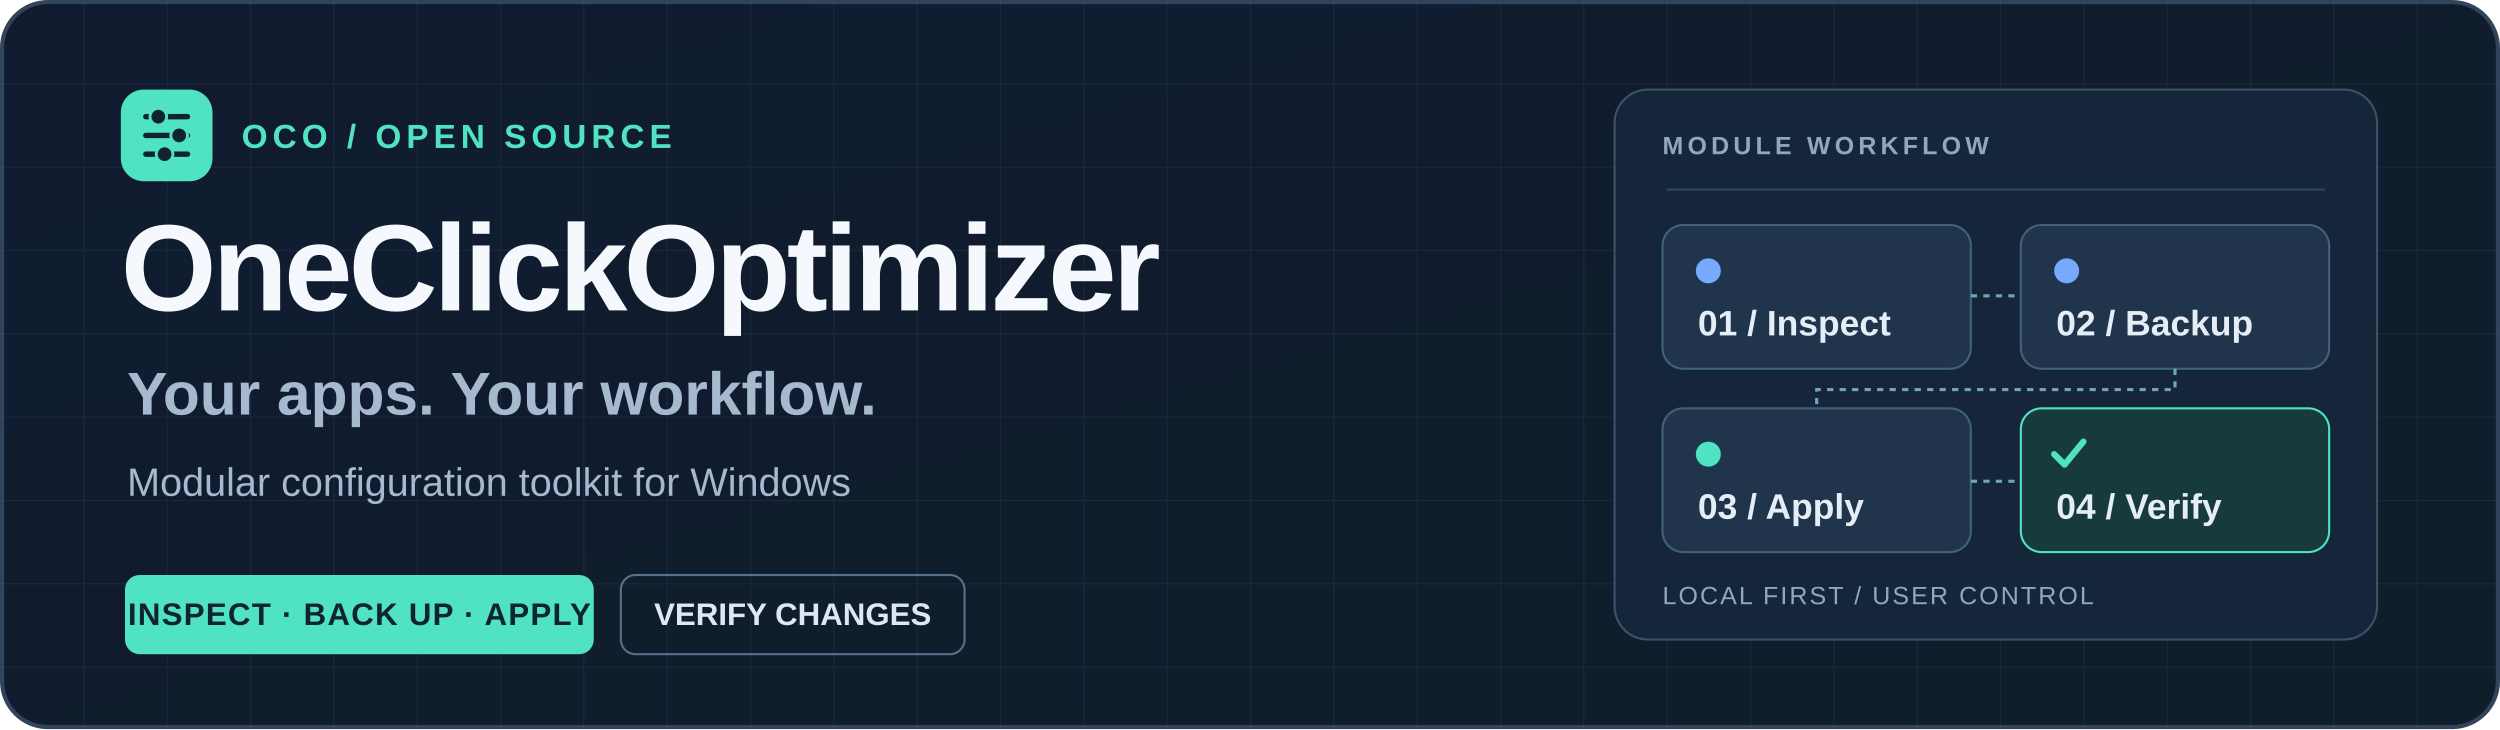
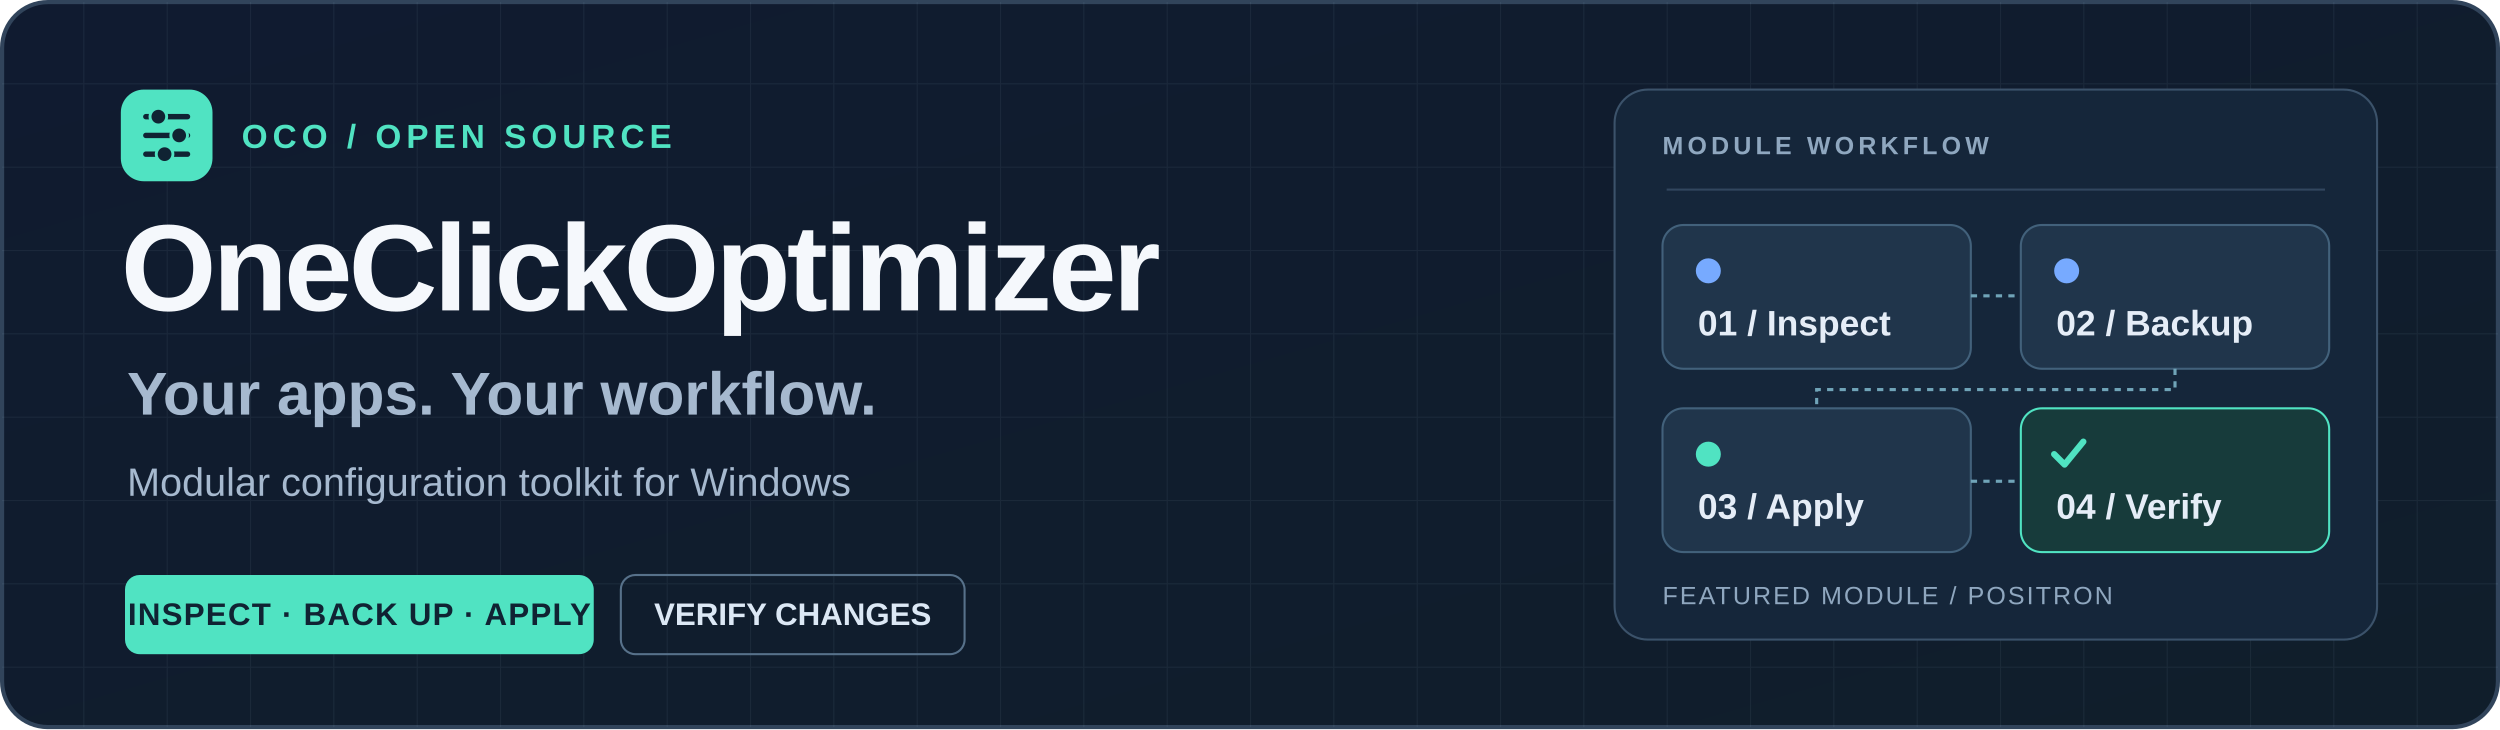
<svg xmlns="http://www.w3.org/2000/svg" width="1200" height="350" viewBox="0 0 1200 350" role="img" aria-labelledby="title desc">
  <defs>
    <linearGradient id="bg" x1="0" y1="0" x2="1" y2="1">
      <stop stop-color="#101b30" />
      <stop offset="1" stop-color="#101e2b" />
    </linearGradient>
    <pattern id="grid" width="40" height="40" patternUnits="userSpaceOnUse">
      <path d="M40 0H0V40" fill="none" stroke="#b4c9de" stroke-opacity=".07" />
    </pattern>
    <linearGradient id="accent">
      <stop stop-color="#50e3c2" />
      <stop offset="1" stop-color="#77aaff" />
    </linearGradient>
  </defs>
  <rect x="1" y="1" width="1198" height="348" rx="22" fill="url(#bg)" stroke="#31445b" stroke-width="2" />
  <rect x="1" y="1" width="1198" height="348" rx="22" fill="url(#grid)" />
  <g font-family="Segoe UI, Arial, sans-serif">
    <g transform="translate(58 43)">
      <rect width="44" height="44" rx="11" fill="#50e3c2" />
      <path d="M12 13h20M12 22h20M12 31h20" stroke="#102333" stroke-width="2.6" stroke-linecap="round" />
      <g fill="#102333" stroke="#50e3c2" stroke-width="1.4">
        <circle cx="18" cy="13" r="4" />
        <circle cx="28" cy="22" r="4" />
        <circle cx="21" cy="31" r="4" />
      </g>
    </g>
    <text x="116" y="71" font-size="16" font-weight="700" letter-spacing="2.4" fill="#50e3c2">OCO / OPEN SOURCE</text>
    <text x="58" y="149" font-size="59" font-weight="700" letter-spacing="-1.8" fill="#f5f8fc">OneClickOptimizer</text>
    <text x="61" y="199" font-size="29" font-weight="600" fill="#a6b9cf">Your apps. Your workflow.</text>
    <text x="61" y="238" font-size="19" fill="#a6b9cf">Modular configuration toolkit for Windows</text>
    <rect x="60" y="276" width="225" height="38" rx="7" fill="#50e3c2" />
    <text x="172.5" y="300" text-anchor="middle" font-size="15" font-weight="700" letter-spacing=".6" fill="#102333">INSPECT · BACK UP · APPLY</text>
    <rect x="298" y="276" width="165" height="38" rx="7" fill="none" stroke="#57718a" />
    <text x="380.5" y="300" text-anchor="middle" font-size="15" font-weight="600" fill="#dce8f5">VERIFY CHANGES</text>
    <g transform="translate(775 43)">
      <rect width="366" height="264" rx="16" fill="#15263a" stroke="#3b526a" />
      <text x="23" y="31" fill="#8fa7bf" font-size="12" font-weight="700" letter-spacing="2">MODULE WORKFLOW</text>
      <path d="M25 48H341" stroke="#31465e" />
      <g font-size="17" font-weight="600" fill="#e5edf7">
        <rect x="23" y="65" width="148" height="69" rx="10" fill="#20354b" stroke="#42617b" />
        <circle cx="45" cy="87" r="6" fill="#77aaff" />
        <text x="40" y="118">01 / Inspect</text>
        <rect x="195" y="65" width="148" height="69" rx="10" fill="#20354b" stroke="#42617b" />
        <circle cx="217" cy="87" r="6" fill="#77aaff" />
        <text x="212" y="118">02 / Backup</text>
        <rect x="23" y="153" width="148" height="69" rx="10" fill="#20354b" stroke="#42617b" />
        <circle cx="45" cy="175" r="6" fill="#50e3c2" />
        <text x="40" y="206">03 / Apply</text>
        <rect x="195" y="153" width="148" height="69" rx="10" fill="#173b3b" stroke="#50e3c2" />
        <path d="m211 175 5 5 9-11" fill="none" stroke="#50e3c2" stroke-width="3" stroke-linecap="round" stroke-linejoin="round" />
        <text x="212" y="206">04 / Verify</text>
      </g>
      <path d="M171 99h24M269 134v10H97v9M171 188h24" fill="none" stroke="#70a4b8" stroke-width="1.5" stroke-dasharray="3 3" />
-       <text x="23" y="247" font-size="12" letter-spacing="1" fill="#8fa7bf">LOCAL FIRST  /  USER CONTROL</text>
+       <text x="23" y="247" font-size="12" letter-spacing="1" fill="#8fa7bf">FEATURED MODULE  /  POSITRON</text>
    </g>
  </g>
</svg>
